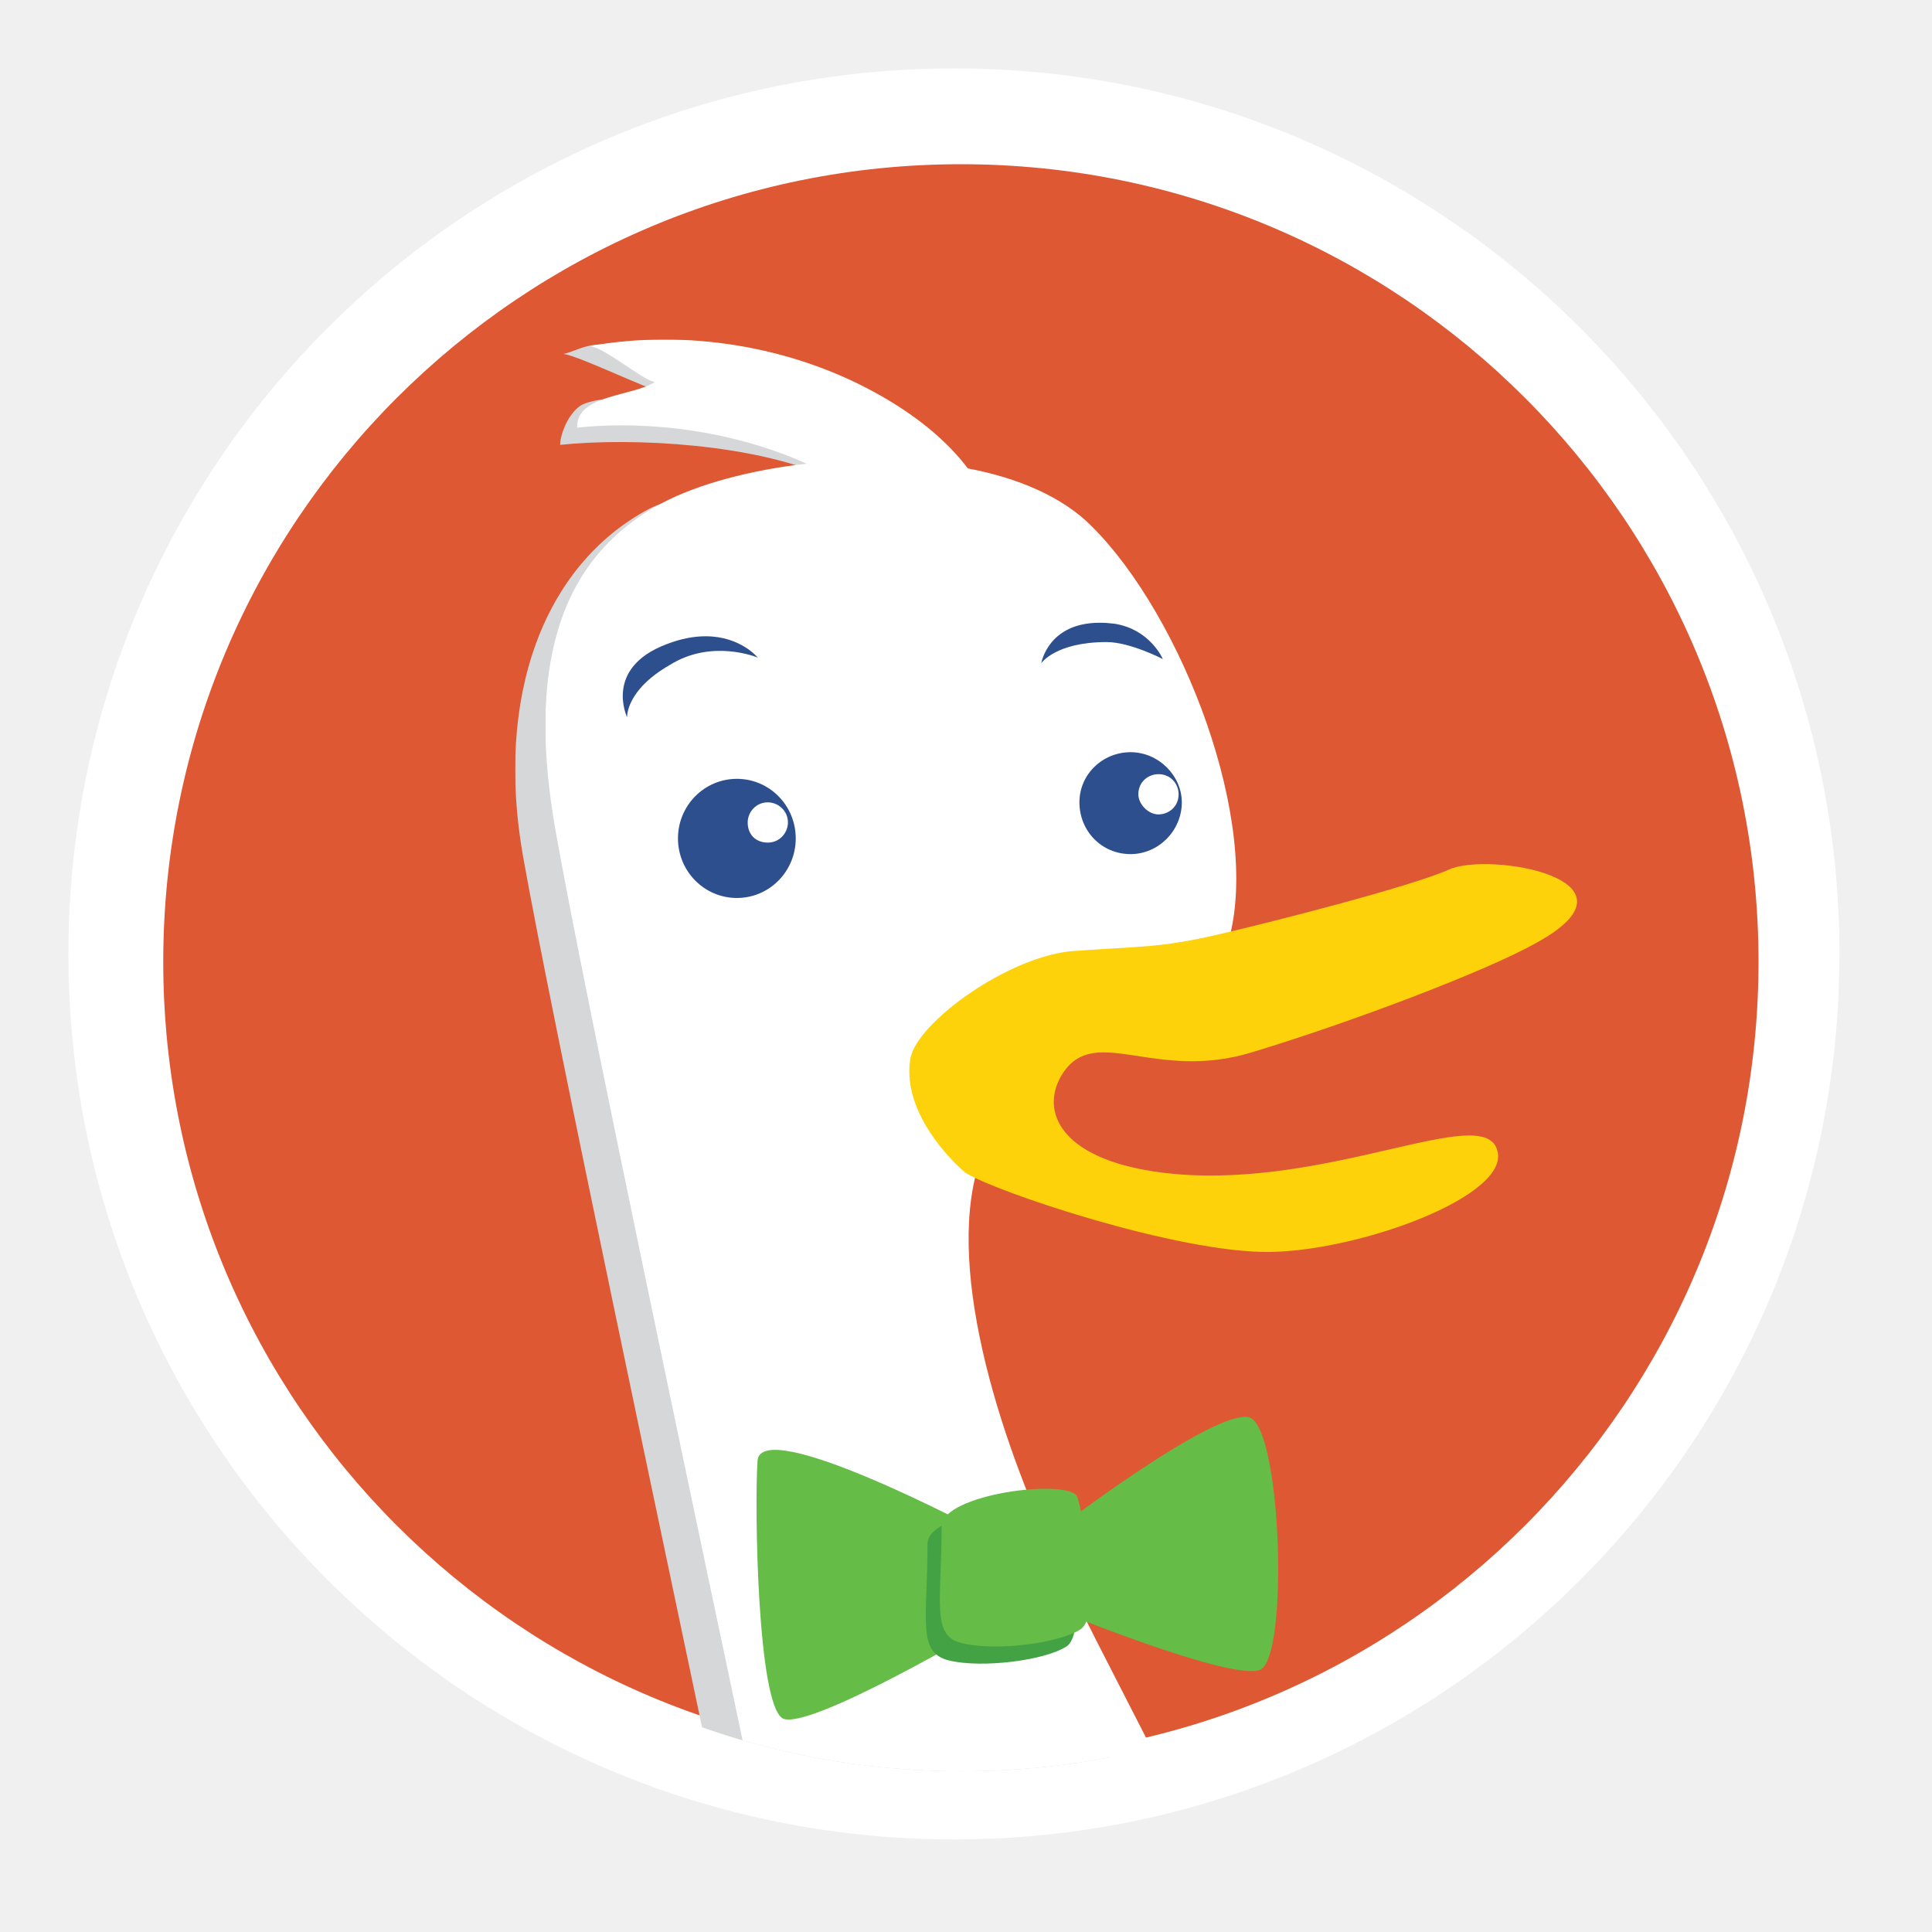
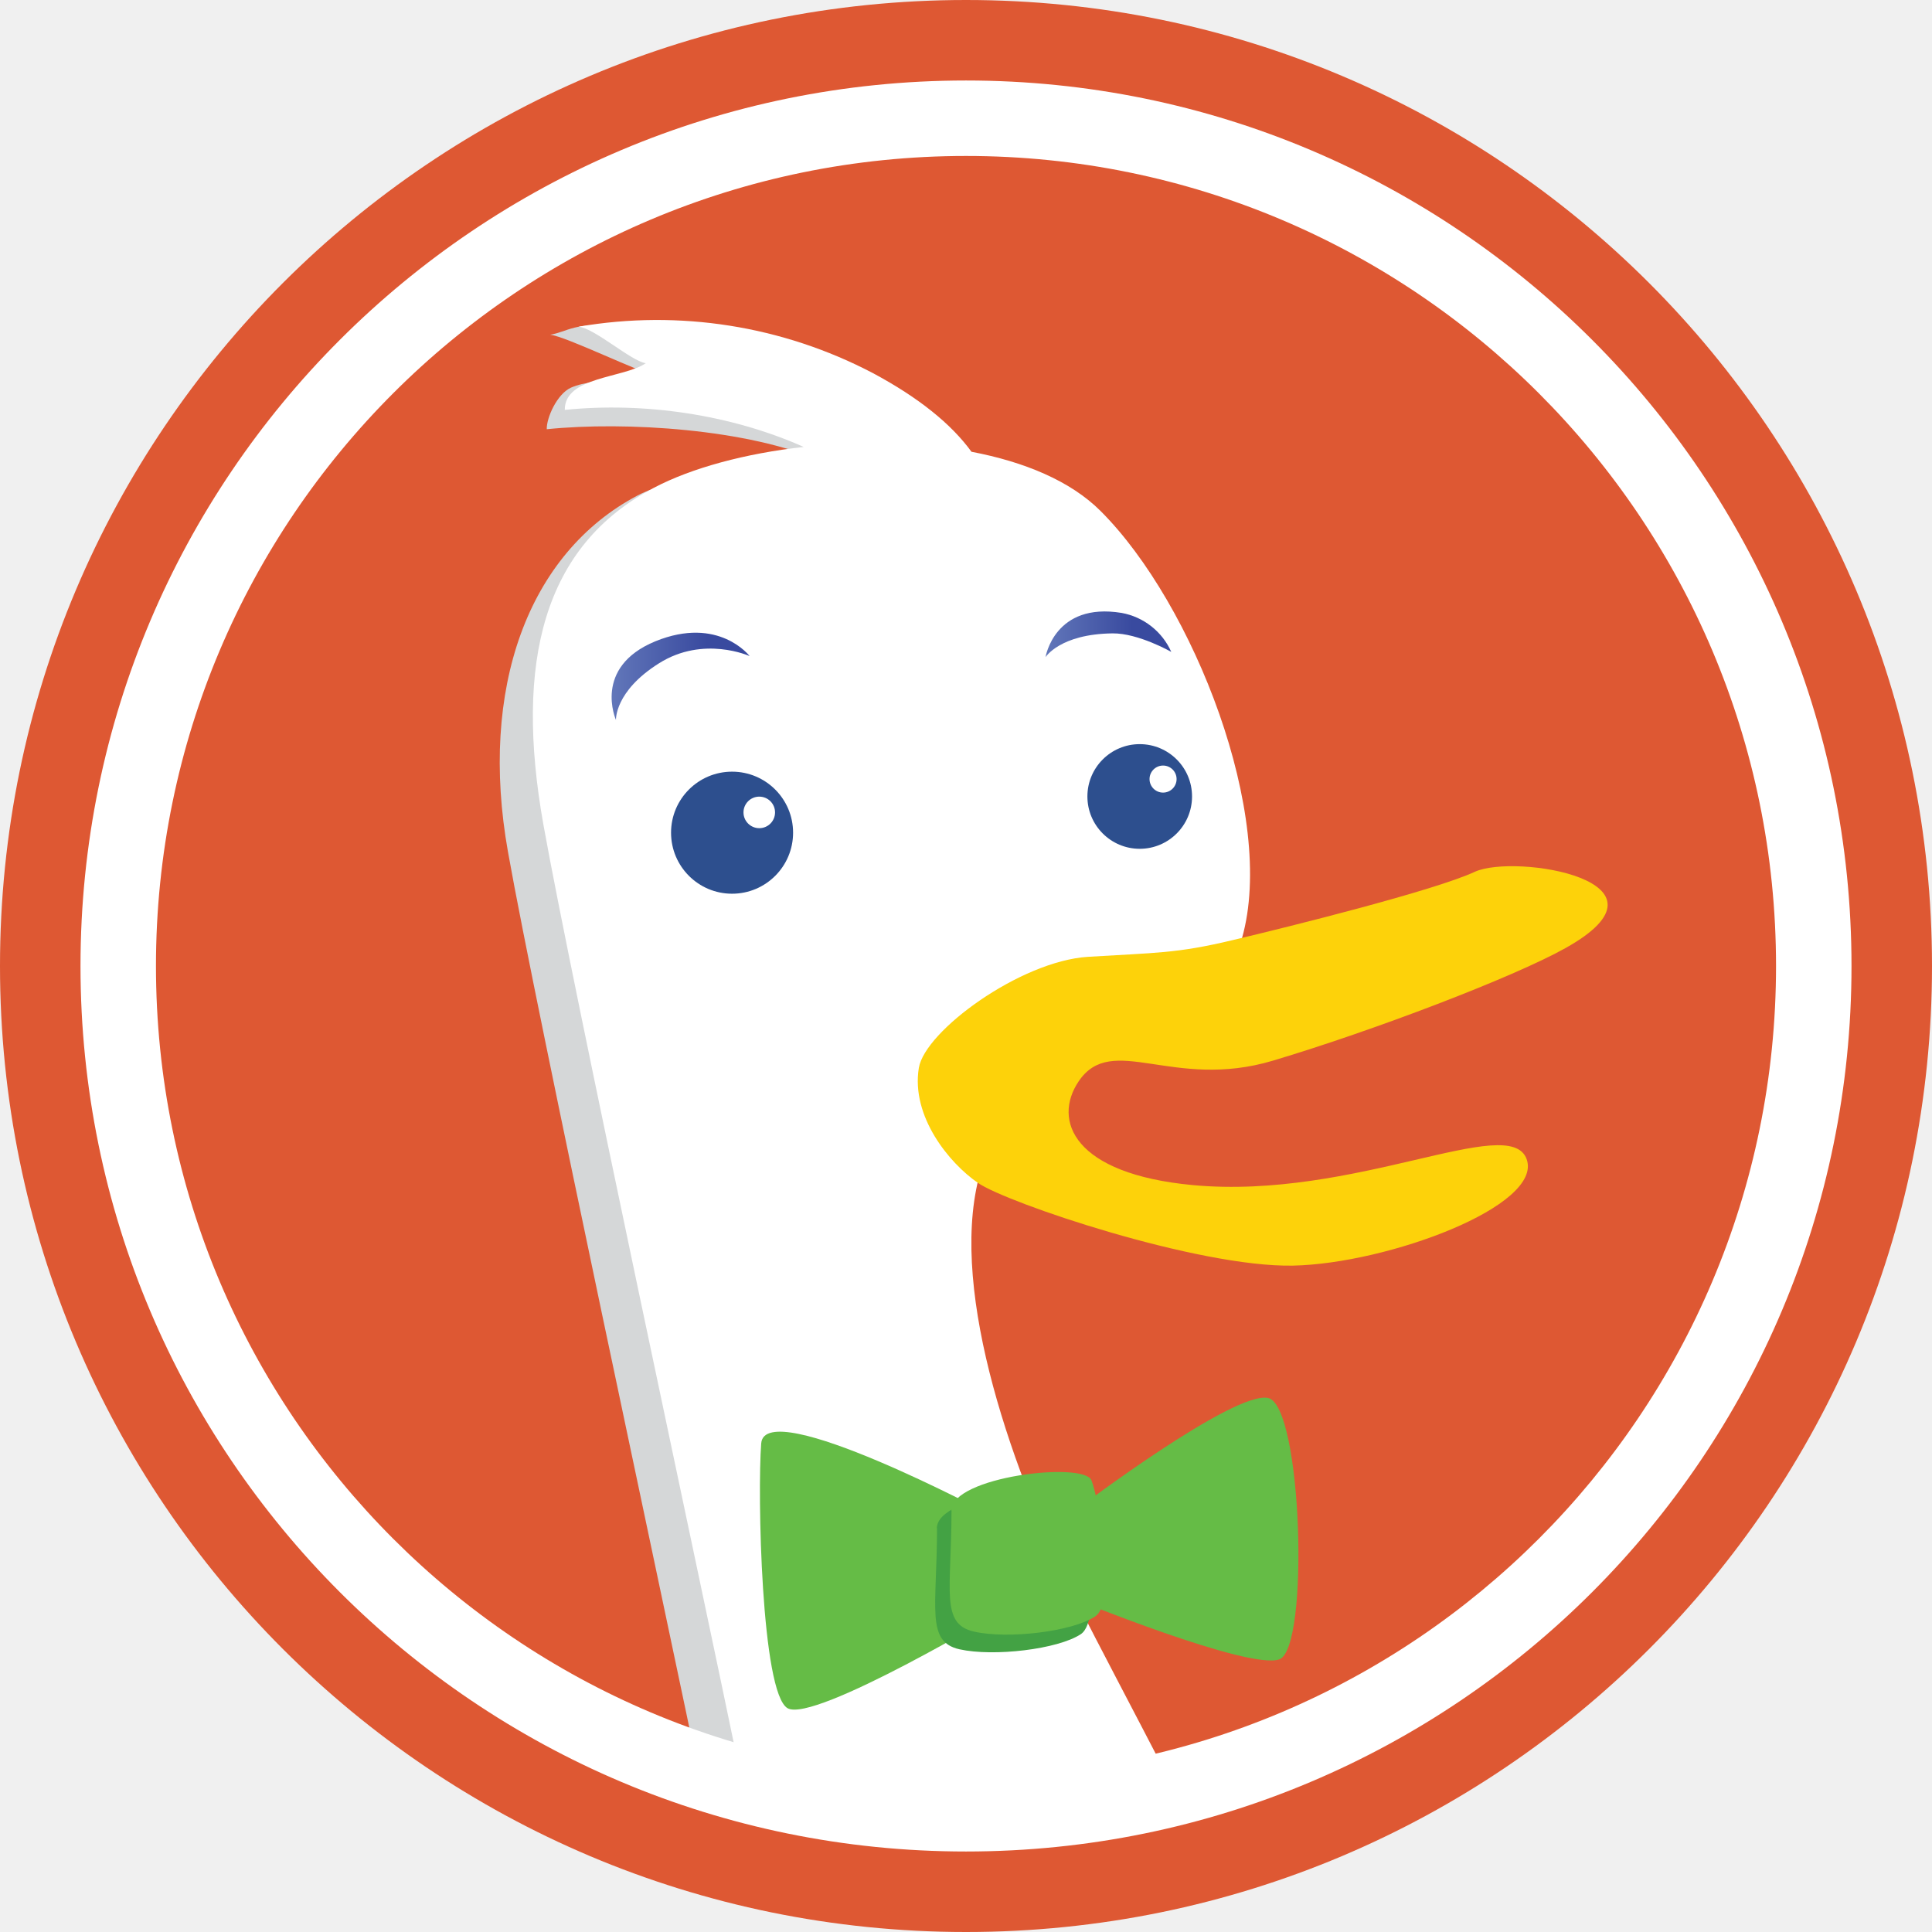
- <svg xmlns="http://www.w3.org/2000/svg" width="24" height="24" viewBox="0 0 24 24" fill="none">
-   <path fill-rule="evenodd" clip-rule="evenodd" d="M11.85 22.85C17.925 22.85 22.85 17.925 22.85 11.85C22.85 5.775 17.925 0.85 11.85 0.85C5.775 0.85 0.85 5.775 0.85 11.85C0.85 17.925 5.775 22.85 11.85 22.85Z" fill="white" />
-   <path fill-rule="evenodd" clip-rule="evenodd" d="M11.937 2.04C17.409 2.04 21.845 6.475 21.845 11.947C21.845 17.418 17.409 21.853 11.937 21.853C6.464 21.853 2.028 17.418 2.028 11.947C2.028 6.475 6.464 2.04 11.937 2.04Z" fill="#DE5833" />
-   <mask id="mask0" mask-type="alpha" maskUnits="userSpaceOnUse" x="6" y="4" width="11" height="19">
-     <path fill-rule="evenodd" clip-rule="evenodd" d="M16.061 21.099C14.808 21.68 13.415 22.004 11.946 22.004C9.891 22.004 7.981 21.367 6.399 20.277L6.399 4.276H16.061V21.099L16.061 21.099Z" fill="white" />
+ <svg xmlns="http://www.w3.org/2000/svg" width="24" height="24" viewBox="0 0 128 128" fill="none">
+   <path fill-rule="evenodd" clip-rule="evenodd" d="M64 128C99.346 128 128 99.346 128 64C128 28.654 99.346 0 64 0C28.654 0 0 28.654 0 64C0 99.346 28.654 128 64 128Z" fill="#DE5833" />
+   <mask id="mask0" mask-type="alpha" maskUnits="userSpaceOnUse" x="8" y="8" width="112" height="112">
+     <path fill-rule="evenodd" clip-rule="evenodd" d="M64 119.467C94.633 119.467 119.467 94.633 119.467 64C119.467 33.367 94.633 8.533 64 8.533C33.367 8.533 8.533 33.367 8.533 64C8.533 94.633 33.367 119.467 64 119.467Z" fill="white" />
  </mask>
  <g mask="url(#mask0)">
-     <path fill-rule="evenodd" clip-rule="evenodd" d="M15.99 26.874C15.643 25.257 13.621 21.615 12.87 20.057C12.1 18.518 11.349 16.336 11.696 14.934C11.753 14.681 11.041 12.733 11.233 12.597C12.851 11.525 13.274 12.714 13.93 12.227C14.257 11.973 14.719 12.421 14.835 12.012C15.258 10.532 14.257 7.961 13.14 6.851C12.774 6.481 12.215 6.247 11.599 6.13C11.349 5.799 10.964 5.468 10.425 5.176C9.808 4.845 8.48 4.416 7.786 4.299C7.305 4.221 7.189 4.358 6.997 4.397C7.189 4.416 8.095 4.864 8.268 4.884C8.095 5.001 7.575 4.884 7.247 5.02C7.074 5.098 6.958 5.39 6.958 5.526C7.902 5.429 9.385 5.526 10.251 5.916C9.558 5.994 8.499 6.091 8.056 6.325C6.747 7.026 6.15 8.662 6.496 10.63C6.843 12.597 8.364 19.745 8.865 22.141C9.346 24.537 7.825 26.075 6.843 26.504L7.883 26.582L7.536 27.361C8.788 27.497 10.174 27.088 10.174 27.088C9.905 27.867 8.018 28.14 8.018 28.14C8.018 28.14 8.923 28.412 10.386 27.867C11.85 27.302 12.755 26.951 12.755 26.951L13.448 28.783L14.777 27.458L15.335 28.86C15.296 28.841 16.337 28.49 15.99 26.874Z" fill="#D5D7D8" />
+     <path fill-rule="evenodd" clip-rule="evenodd" d="M75.872 121.131C73.195 115.925 70.635 111.136 69.045 107.968C64.821 99.509 60.576 87.584 62.507 79.893C62.859 78.496 58.528 28.149 55.467 26.528C52.064 24.715 44.672 22.325 40.843 21.685C38.176 21.259 37.568 22.005 36.448 22.176C37.504 22.283 42.528 24.757 43.499 24.896C42.528 25.557 39.659 24.875 37.824 25.685C36.896 26.112 36.203 27.691 36.224 28.437C41.451 27.904 49.621 28.427 54.464 30.571C50.613 31.008 44.768 31.499 42.251 32.821C34.955 36.661 31.733 45.653 33.653 56.427C35.563 67.179 44.021 106.4 46.72 119.499C49.408 132.587 80.331 129.845 75.861 121.131H75.872Z" fill="#D5D7D8" />
+     <path d="M64.832 78.091C62.912 85.781 67.136 97.696 71.371 106.165C72.793 108.995 74.989 113.124 77.351 117.696C71.841 119.061 58.473 120.973 49.077 117.696C46.389 104.629 37.931 65.397 36 54.624C34.08 43.851 36 36.16 43.317 32.32C45.824 30.997 49.408 30.037 53.248 29.611C48.405 27.456 42.667 26.624 37.419 27.157C37.397 24.939 41.312 25.067 42.784 24.064C41.813 23.925 39.403 21.749 38.336 21.643C44.993 20.501 51.841 21.581 57.824 24.715C60.875 26.347 63.029 28.096 64.363 29.931C67.84 30.592 70.912 31.851 72.917 33.856C79.083 40.011 84.587 54.08 82.283 62.165C81.632 64.405 80.149 66.037 78.293 67.392C74.688 70.016 75.328 64.352 66.357 70.219C65.195 70.976 65.195 76.693 64.832 78.091Z" fill="white" />
  </g>
-   <mask id="mask1" mask-type="alpha" maskUnits="userSpaceOnUse" x="6" y="4" width="11" height="19">
-     <path fill-rule="evenodd" clip-rule="evenodd" d="M16.485 20.89C15.125 21.602 13.582 22.004 11.946 22.004C10.051 22.004 8.28 21.463 6.775 20.524L6.775 4.218H16.485V20.89H16.485Z" fill="white" />
-   </mask>
-   <g mask="url(#mask1)">
-     <path fill-rule="evenodd" clip-rule="evenodd" d="M16.414 26.543C16.067 24.926 14.045 21.284 13.294 19.726C12.524 18.187 11.773 16.005 12.119 14.603C12.177 14.35 12.177 13.298 12.389 13.162C14.006 12.09 13.891 13.123 14.546 12.655C14.873 12.402 15.143 12.11 15.258 11.701C15.682 10.22 14.68 7.649 13.563 6.539C13.198 6.169 12.639 5.935 12.023 5.819C11.773 5.487 11.387 5.156 10.848 4.864C9.808 4.299 8.518 4.085 7.324 4.299C7.517 4.319 7.96 4.708 8.133 4.747C7.864 4.923 7.151 4.903 7.17 5.312C8.114 5.215 9.154 5.371 10.02 5.76C9.327 5.838 8.672 6.013 8.229 6.247C6.901 6.948 6.554 8.351 6.901 10.318C7.247 12.285 8.768 19.453 9.269 21.829C9.751 24.225 8.229 25.764 7.267 26.192L8.306 26.27L7.96 27.049C9.212 27.185 10.598 26.776 10.598 26.776C10.328 27.555 8.441 27.828 8.441 27.828C8.441 27.828 9.346 28.101 10.81 27.555C12.273 26.991 13.178 26.64 13.178 26.64L13.872 28.471L15.2 27.127L15.759 28.529C15.72 28.51 16.76 28.159 16.414 26.543Z" fill="white" />
-   </g>
-   <path fill-rule="evenodd" clip-rule="evenodd" d="M8.422 10.415C8.422 10.006 8.749 9.675 9.154 9.675C9.558 9.675 9.885 10.006 9.885 10.415C9.885 10.824 9.558 11.155 9.154 11.155C8.749 11.155 8.422 10.824 8.422 10.415Z" fill="#2D4F8E" />
-   <path fill-rule="evenodd" clip-rule="evenodd" d="M9.288 10.217C9.288 10.092 9.388 9.967 9.538 9.967C9.663 9.967 9.788 10.067 9.788 10.217C9.788 10.342 9.688 10.467 9.538 10.467C9.388 10.467 9.288 10.367 9.288 10.217Z" fill="white" />
-   <path fill-rule="evenodd" clip-rule="evenodd" d="M13.409 9.967C13.409 9.617 13.698 9.344 14.045 9.344C14.392 9.344 14.681 9.636 14.681 9.967C14.681 10.318 14.392 10.61 14.045 10.61C13.679 10.61 13.409 10.318 13.409 9.967Z" fill="#2D4F8E" />
-   <path fill-rule="evenodd" clip-rule="evenodd" d="M14.141 9.867C14.141 9.71 14.266 9.617 14.391 9.617C14.547 9.617 14.641 9.742 14.641 9.867C14.641 10.023 14.516 10.117 14.391 10.117C14.266 10.117 14.141 9.992 14.141 9.867Z" fill="white" />
-   <path fill-rule="evenodd" clip-rule="evenodd" d="M8.279 8.003C7.497 8.299 7.79 8.91 7.79 8.91C7.79 8.91 7.77 8.577 8.318 8.262C8.846 7.929 9.413 8.169 9.413 8.169C9.413 8.169 9.2 7.904 8.765 7.904C8.626 7.904 8.464 7.931 8.279 8.003Z" fill="#2D4F8E" />
-   <path fill-rule="evenodd" clip-rule="evenodd" d="M12.935 8.239C12.935 8.239 13.11 7.976 13.748 7.976C14.039 7.976 14.445 8.187 14.445 8.187C14.445 8.187 14.29 7.819 13.845 7.748C13.779 7.74 13.718 7.736 13.661 7.736C13.017 7.736 12.935 8.239 12.935 8.239Z" fill="#2D4F8E" />
-   <path fill-rule="evenodd" clip-rule="evenodd" d="M11.309 13.15C11.387 12.704 12.53 11.871 13.344 11.813C14.157 11.755 14.409 11.774 15.087 11.619C15.765 11.464 17.509 11.018 17.993 10.805C18.478 10.573 20.532 10.922 19.079 11.716C18.458 12.065 16.773 12.704 15.552 13.072C14.351 13.44 13.615 12.723 13.208 13.324C12.898 13.789 13.15 14.448 14.584 14.583C16.521 14.758 18.401 13.711 18.594 14.273C18.807 14.835 16.928 15.533 15.785 15.552C14.642 15.572 12.336 14.796 11.987 14.564C11.677 14.293 11.212 13.731 11.309 13.15Z" fill="#FDD20A" />
-   <path fill-rule="evenodd" clip-rule="evenodd" d="M12.181 19.02C12.181 19.02 9.449 17.567 9.41 18.148C9.372 18.749 9.41 21.151 9.72 21.345C10.03 21.52 12.317 20.163 12.317 20.163L12.181 19.02Z" fill="#65BC46" />
-   <path fill-rule="evenodd" clip-rule="evenodd" d="M13.227 18.923C13.227 18.923 15.087 17.509 15.514 17.606C15.92 17.703 16.017 20.609 15.649 20.745C15.281 20.88 13.15 20.009 13.15 20.009L13.227 18.923Z" fill="#65BC46" />
-   <path fill-rule="evenodd" clip-rule="evenodd" d="M11.522 19.175C11.522 20.125 11.387 20.532 11.793 20.628C12.2 20.725 12.975 20.628 13.247 20.454C13.518 20.279 13.285 19.04 13.208 18.807C13.111 18.575 11.522 18.768 11.522 19.175Z" fill="#43A244" />
-   <path fill-rule="evenodd" clip-rule="evenodd" d="M11.697 18.962C11.697 19.912 11.561 20.338 11.968 20.415C12.375 20.512 13.15 20.415 13.421 20.241C13.692 20.067 13.46 18.826 13.382 18.594C13.285 18.361 11.697 18.555 11.697 18.962Z" fill="#65BC46" />
+   <path fill-rule="evenodd" clip-rule="evenodd" d="M48.501 59.211C50.734 59.211 52.544 57.401 52.544 55.168C52.544 52.935 50.734 51.125 48.501 51.125C46.269 51.125 44.459 52.935 44.459 55.168C44.459 57.401 46.269 59.211 48.501 59.211Z" fill="#2D4F8E" />
+   <path fill-rule="evenodd" clip-rule="evenodd" d="M50.304 54.869C50.881 54.869 51.349 54.401 51.349 53.824C51.349 53.247 50.881 52.779 50.304 52.779C49.727 52.779 49.258 53.247 49.258 53.824C49.258 54.401 49.727 54.869 50.304 54.869Z" fill="white" />
+   <path fill-rule="evenodd" clip-rule="evenodd" d="M75.509 56.235C77.424 56.235 78.976 54.682 78.976 52.768C78.976 50.853 77.424 49.301 75.509 49.301C73.595 49.301 72.043 50.853 72.043 52.768C72.043 54.682 73.595 56.235 75.509 56.235Z" fill="#2D4F8E" />
+   <path fill-rule="evenodd" clip-rule="evenodd" d="M77.056 52.512C77.551 52.512 77.952 52.111 77.952 51.616C77.952 51.121 77.551 50.72 77.056 50.72C76.561 50.72 76.16 51.121 76.16 51.616C76.16 52.111 76.561 52.512 77.056 52.512Z" fill="white" />
+   <path fill-rule="evenodd" clip-rule="evenodd" d="M49.664 43.467C49.664 43.467 46.613 42.08 43.658 43.947C40.704 45.803 40.81 47.701 40.81 47.701C40.81 47.701 39.242 44.203 43.424 42.485C47.616 40.779 49.664 43.467 49.664 43.467V43.467Z" fill="url(#paint0_linear)" />
+   <path fill-rule="evenodd" clip-rule="evenodd" d="M77.6 43.189C77.6 43.189 75.413 41.941 73.707 41.963C70.219 42.005 69.269 43.541 69.269 43.541C69.269 43.541 69.856 39.872 74.315 40.608C75.769 40.874 76.998 41.84 77.6 43.189Z" fill="url(#paint1_linear)" />
+   <path fill-rule="evenodd" clip-rule="evenodd" d="M60.875 70.752C61.28 68.299 67.595 63.68 72.075 63.392C76.555 63.115 77.941 63.179 81.675 62.283C85.419 61.397 95.051 58.997 97.707 57.76C100.373 56.533 111.68 58.368 103.712 62.816C100.267 64.747 90.976 68.288 84.331 70.272C77.696 72.256 73.675 68.373 71.467 71.637C69.717 74.229 71.115 77.781 79.04 78.517C89.749 79.509 100.011 73.696 101.141 76.789C102.272 79.883 91.947 83.723 85.653 83.851C79.36 83.968 66.688 79.691 64.789 78.368C62.88 77.056 60.352 73.963 60.875 70.752V70.752Z" fill="#FDD20A" />
+   <path fill-rule="evenodd" clip-rule="evenodd" d="M84.021 92.621C81.76 92.119 71.477 99.895 71.477 99.895H71.488L71.008 105.869C71.008 105.869 82.763 110.679 84.768 109.933C86.773 109.165 86.272 93.132 84.021 92.621ZM50.432 95.629C50.677 92.375 65.717 100.407 65.717 100.407L65.728 100.397L66.475 106.669C66.475 106.669 53.941 114.178 52.181 113.175C50.432 112.173 50.176 98.892 50.432 95.629Z" fill="#65BC46" />
+   <path fill-rule="evenodd" clip-rule="evenodd" d="M62.08 101.25C62.08 106.509 61.322 108.77 63.573 109.271C65.835 109.773 70.091 109.271 71.605 108.269C73.099 107.266 71.85 100.503 71.349 99.245C70.848 97.986 62.069 98.989 62.069 101.25H62.08Z" fill="#43A244" />
+   <path fill-rule="evenodd" clip-rule="evenodd" d="M63.04 100.087C63.04 105.346 62.282 107.596 64.533 108.098C66.784 108.61 71.04 108.098 72.555 107.095C74.058 106.092 72.811 99.33 72.309 98.071C71.808 96.812 63.029 97.826 63.029 100.076L63.04 100.087Z" fill="#65BC46" />
+   <path fill-rule="evenodd" clip-rule="evenodd" d="M64 117.667C93.639 117.667 117.667 93.639 117.667 64C117.667 34.361 93.639 10.333 64 10.333C34.361 10.333 10.333 34.361 10.333 64C10.333 93.639 34.361 117.667 64 117.667ZM64 122.667C96.401 122.667 122.667 96.401 122.667 64C122.667 31.599 96.401 5.333 64 5.333C31.599 5.333 5.333 31.599 5.333 64C5.333 96.401 31.599 122.667 64 122.667Z" fill="white" />
+   <defs>
+     <linearGradient id="paint0_linear" x1="40.523" y1="47.702" x2="49.664" y2="47.702" gradientUnits="userSpaceOnUse">
+       <stop offset="0.01" stop-color="#6176B9" />
+       <stop offset="0.69" stop-color="#394A9F" />
+     </linearGradient>
+     <linearGradient id="paint1_linear" x1="69.269" y1="43.542" x2="77.6" y2="43.542" gradientUnits="userSpaceOnUse">
+       <stop offset="0.01" stop-color="#6176B9" />
+       <stop offset="0.69" stop-color="#394A9F" />
+     </linearGradient>
+   </defs>
</svg>
